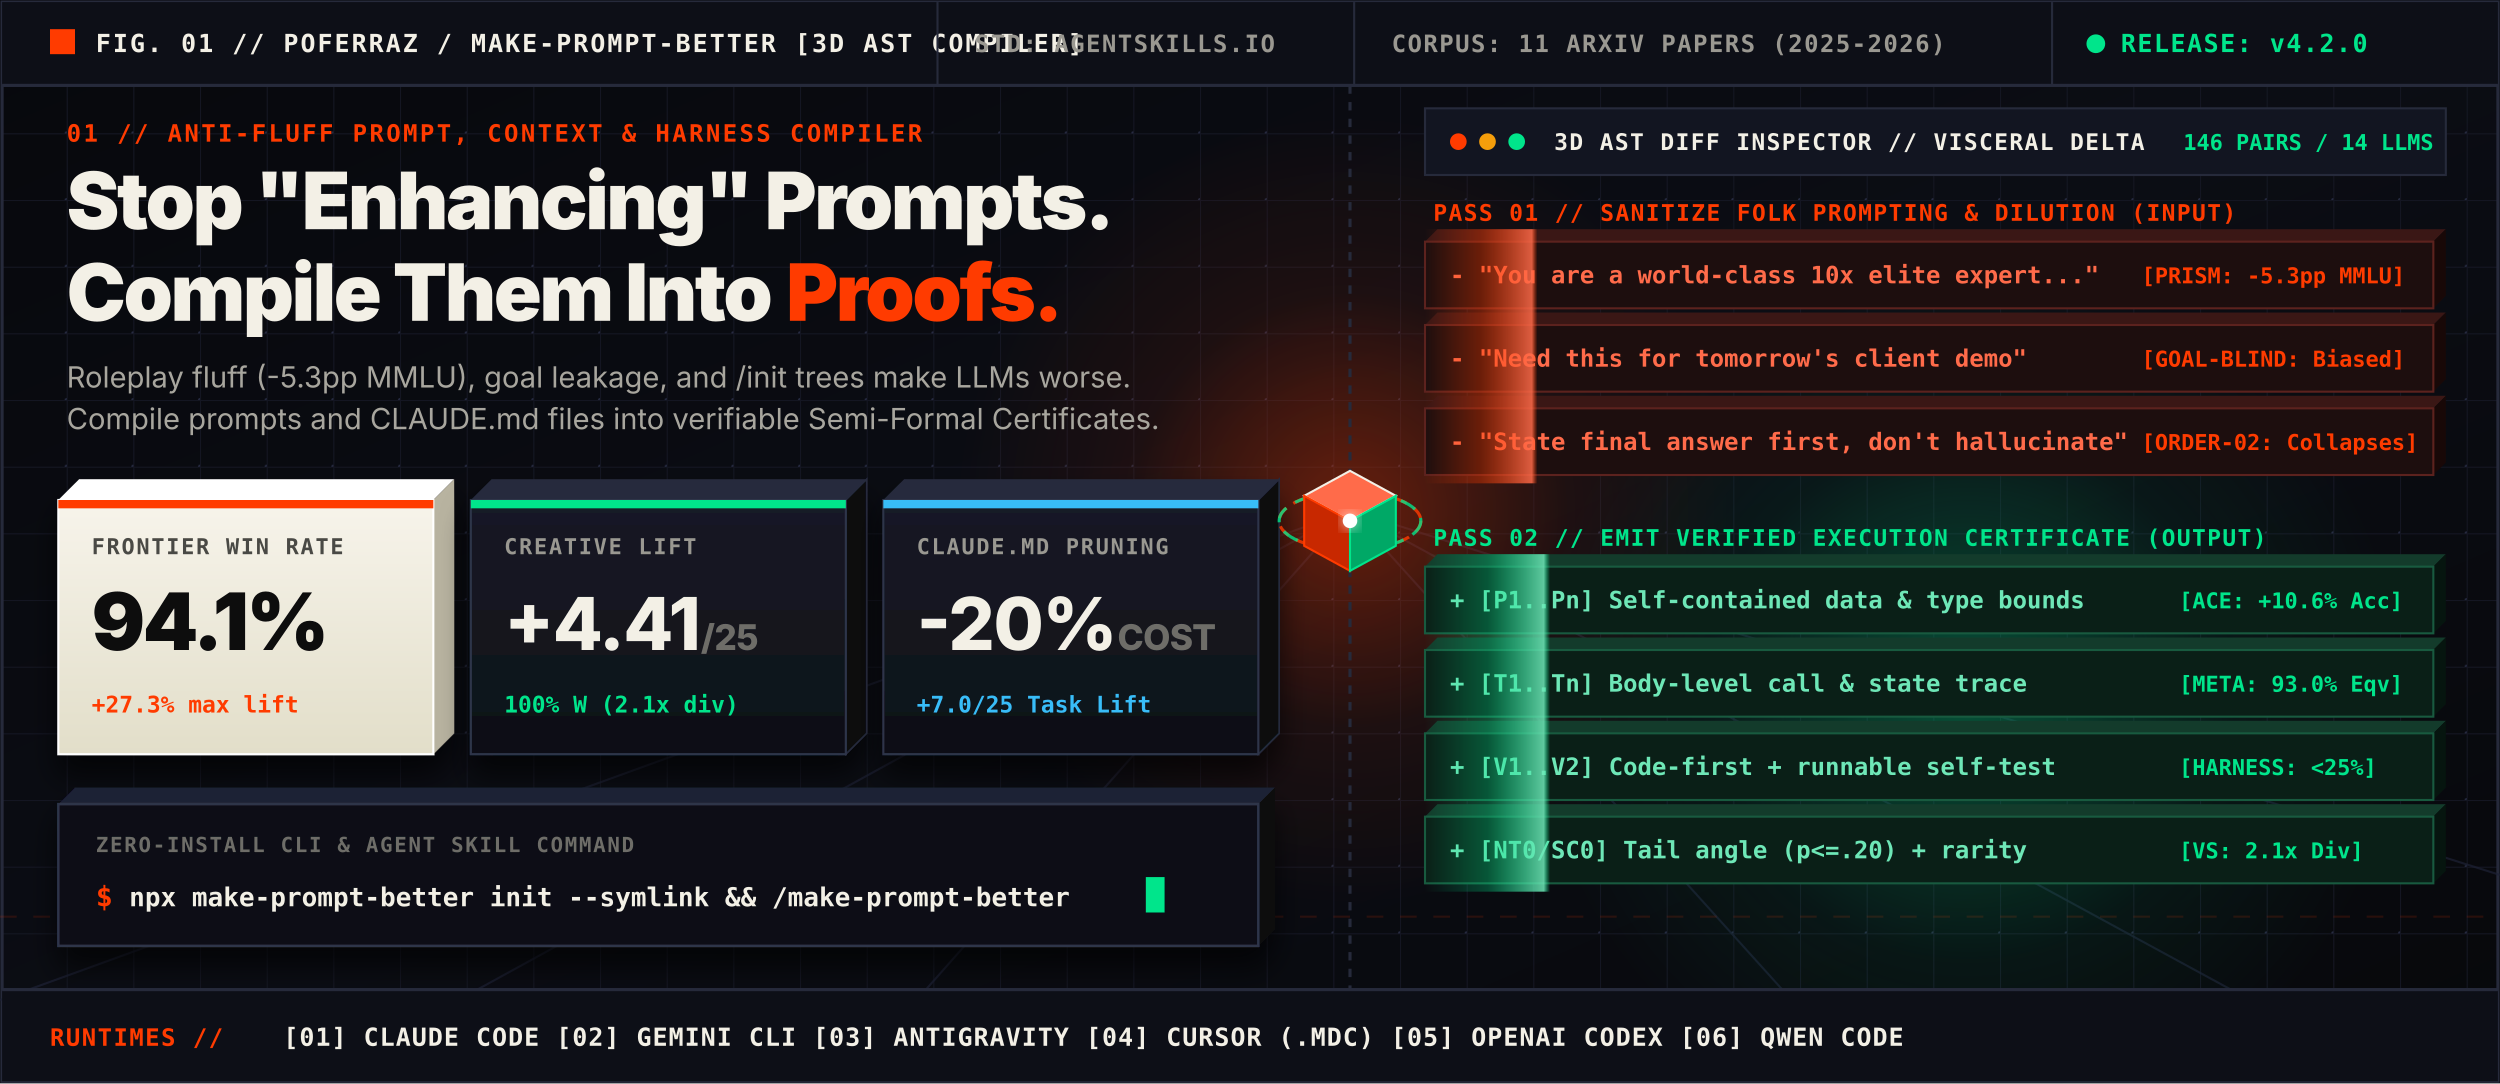
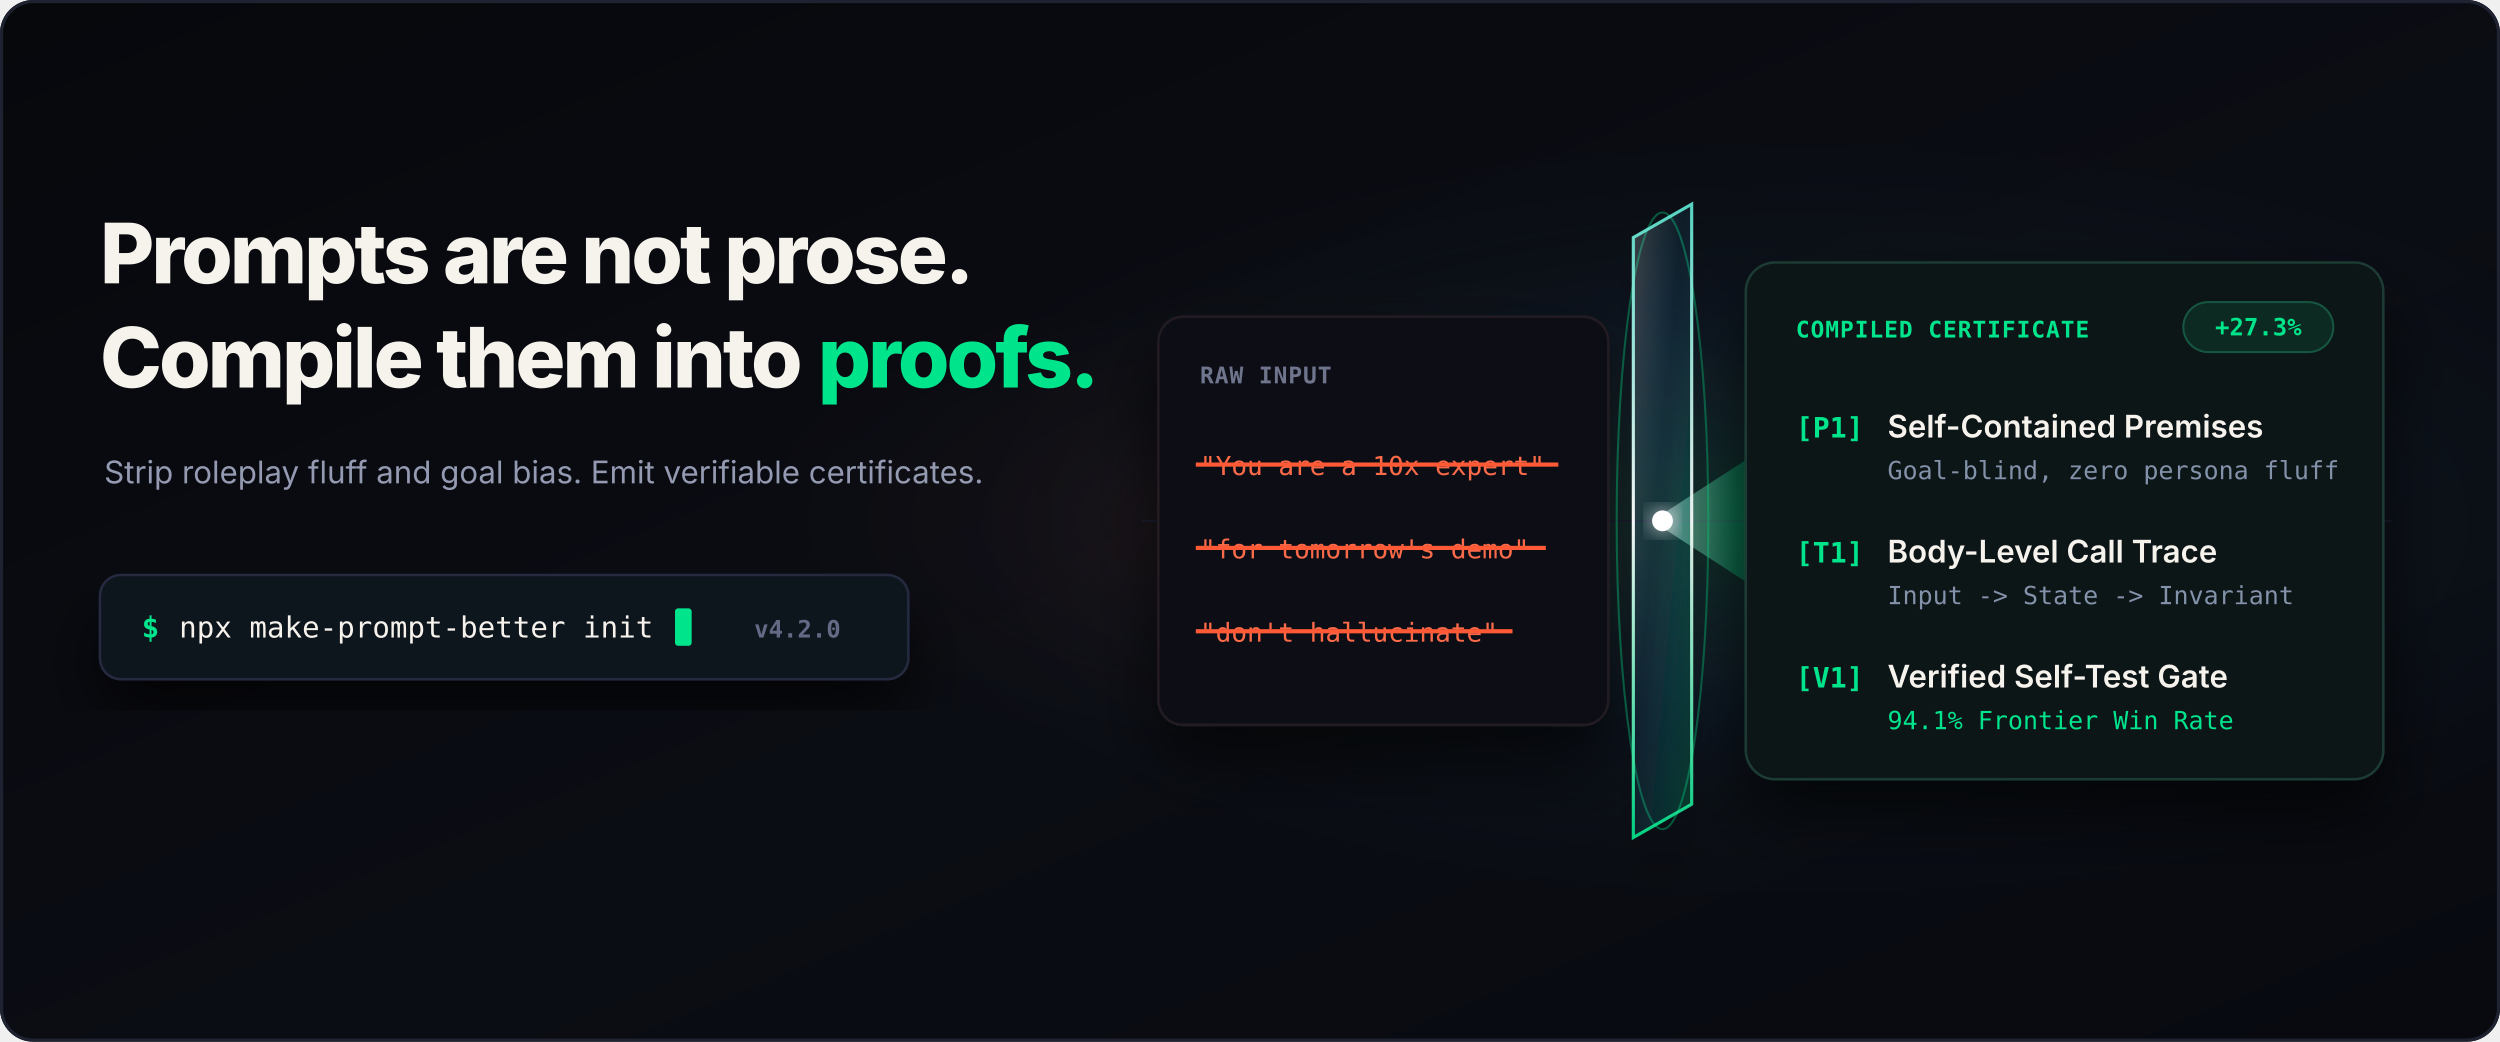
- <svg xmlns="http://www.w3.org/2000/svg" viewBox="0 0 1200 520" width="100%" height="100%">
+ <svg xmlns="http://www.w3.org/2000/svg" viewBox="0 0 1200 500" width="100%" height="100%">
  <defs>
-     <pattern id="isoGridHero" width="32" height="32" patternUnits="userSpaceOnUse">
-       <path d="M 32 0 L 0 0 0 32" fill="none" stroke="#141622" stroke-width="1" />
-       <circle cx="32" cy="32" r="1" fill="#25293E" />
-     </pattern>
-     <linearGradient id="bgDepthHero" x1="0%" y1="0%" x2="100%" y2="100%">
+     <linearGradient id="stageBg" x1="0%" y1="0%" x2="100%" y2="100%">
      <stop offset="0%" stop-color="#07080C" />
-       <stop offset="50%" stop-color="#0B0D14" />
-       <stop offset="100%" stop-color="#07080B" />
+       <stop offset="55%" stop-color="#0B0D14" />
+       <stop offset="100%" stop-color="#080A10" />
    </linearGradient>
-     <radialGradient id="coreGlowOrange" cx="50%" cy="50%" r="50%">
-       <stop offset="0%" stop-color="#FF3B00" stop-opacity="0.38" />
-       <stop offset="55%" stop-color="#FF3B00" stop-opacity="0.08" />
-       <stop offset="100%" stop-color="#FF3B00" stop-opacity="0" />
+     <radialGradient id="lensAura" cx="72%" cy="50%" r="40%">
+       <stop offset="0%" stop-color="#00E58B" stop-opacity="0.16" />
+       <stop offset="45%" stop-color="#38BDF8" stop-opacity="0.06" />
+       <stop offset="100%" stop-color="#07080C" stop-opacity="0" />
    </radialGradient>
-     <radialGradient id="coreGlowEmerald" cx="50%" cy="50%" r="50%">
-       <stop offset="0%" stop-color="#00E58B" stop-opacity="0.32" />
-       <stop offset="60%" stop-color="#00E58B" stop-opacity="0.06" />
-       <stop offset="100%" stop-color="#00E58B" stop-opacity="0" />
+     <radialGradient id="rawAura" cx="54%" cy="50%" r="26%">
+       <stop offset="0%" stop-color="#FF5A36" stop-opacity="0.13" />
+       <stop offset="100%" stop-color="#07080C" stop-opacity="0" />
    </radialGradient>
-     <linearGradient id="laserSweepRed" x1="0%" y1="0%" x2="100%" y2="0%">
-       <stop offset="0%" stop-color="#FF3B00" stop-opacity="0" />
-       <stop offset="50%" stop-color="#FF3B00" stop-opacity="0.35" />
-       <stop offset="95%" stop-color="#FF6B4A" stop-opacity="0.85" />
-       <stop offset="100%" stop-color="#FF3B00" stop-opacity="0" />
+     <linearGradient id="glassLens" x1="0%" y1="0%" x2="100%" y2="100%">
+       <stop offset="0%" stop-color="#FFFFFF" stop-opacity="0.2" />
+       <stop offset="45%" stop-color="#38BDF8" stop-opacity="0.07" />
+       <stop offset="100%" stop-color="#00E58B" stop-opacity="0.18" />
    </linearGradient>
-     <linearGradient id="laserSweepGreen" x1="0%" y1="0%" x2="100%" y2="0%">
-       <stop offset="0%" stop-color="#00E58B" stop-opacity="0" />
-       <stop offset="50%" stop-color="#00E58B" stop-opacity="0.28" />
-       <stop offset="95%" stop-color="#6EE7B7" stop-opacity="0.85" />
+     <linearGradient id="lensEdge" x1="0%" y1="0%" x2="0%" y2="100%">
+       <stop offset="0%" stop-color="#5EEAD4" stop-opacity="0.9" />
+       <stop offset="50%" stop-color="#FFFFFF" stop-opacity="0.95" />
+       <stop offset="100%" stop-color="#00E58B" stop-opacity="0.9" />
+     </linearGradient>
+     <linearGradient id="beamIn" x1="0%" y1="0%" x2="100%" y2="0%">
+       <stop offset="0%" stop-color="#FF5A36" stop-opacity="0" />
+       <stop offset="65%" stop-color="#FF5A36" stop-opacity="0.45" />
+       <stop offset="100%" stop-color="#FFFFFF" stop-opacity="0.95" />
+     </linearGradient>
+     <linearGradient id="beamOut" x1="0%" y1="0%" x2="100%" y2="0%">
+       <stop offset="0%" stop-color="#FFFFFF" stop-opacity="0.9" />
+       <stop offset="30%" stop-color="#00E58B" stop-opacity="0.55" />
      <stop offset="100%" stop-color="#00E58B" stop-opacity="0" />
    </linearGradient>
-     <linearGradient id="ivorySlabFront" x1="0%" y1="0%" x2="0%" y2="100%">
-       <stop offset="0%" stop-color="#F7F4EB" />
-       <stop offset="100%" stop-color="#E2DEC9" />
-     </linearGradient>
-     <linearGradient id="darkSlabFront" x1="0%" y1="0%" x2="0%" y2="100%">
-       <stop offset="0%" stop-color="#171A26" />
-       <stop offset="100%" stop-color="#0E1017" />
-     </linearGradient>
-     <filter id="shadow3D" x="-20%" y="-20%" width="150%" height="150%">
-       <feDropShadow dx="0" dy="10" stdDeviation="7" flood-color="#000000" flood-opacity="0.65" />
+     <filter id="softElevation" x="-20%" y="-20%" width="140%" height="150%">
+       <feDropShadow dx="0" dy="18" stdDeviation="16" flood-color="#000000" flood-opacity="0.65" />
    </filter>
-     <filter id="neonGlow" x="-30%" y="-30%" width="160%" height="160%">
-       <feGaussianBlur stdDeviation="3.5" result="blur" />
+     <filter id="opticalBloom" x="-40%" y="-40%" width="180%" height="180%">
+       <feGaussianBlur stdDeviation="5" result="blur" />
      <feMerge>
        <feMergeNode in="blur" />
        <feMergeNode in="SourceGraphic" />
      </feMerge>
    </filter>
    <style>
-       .float-1 { animation: floatCard1 4.2s ease-in-out infinite; }
-       .float-2 { animation: floatCard2 4.8s ease-in-out infinite; }
-       .float-3 { animation: floatCard3 5.4s ease-in-out infinite; }
-       .pulse-ring { animation: ringPulse 3.2s ease-in-out infinite; transform-origin: 648px 245px; }
-       @keyframes floatCard1 { 0%, 100% { transform: translateY(0px); } 50% { transform: translateY(-5px); } }
-       @keyframes floatCard2 { 0%, 100% { transform: translateY(-3px); } 50% { transform: translateY(4px); } }
-       @keyframes floatCard3 { 0%, 100% { transform: translateY(2px); } 50% { transform: translateY(-6px); } }
-       @keyframes ringPulse { 0%, 100% { opacity: 0.45; } 50% { opacity: 0.95; } }
+       .raw-token-1 {
+         animation: redactToken 6s cubic-bezier(0.16, 1, 0.3, 1) infinite;
+       }
+       .raw-token-2 {
+         animation: redactToken 6s cubic-bezier(0.16, 1, 0.3, 1) 0.18s infinite;
+       }
+       .raw-token-3 {
+         animation: redactToken 6s cubic-bezier(0.16, 1, 0.3, 1) 0.36s infinite;
+       }
+       .strike-line {
+         stroke-dasharray: 180;
+         stroke-dashoffset: 0;
+         animation: strikeDraw 6s cubic-bezier(0.16, 1, 0.3, 1) infinite;
+       }
+       .cert-row-1 {
+         animation: certReveal 6s cubic-bezier(0.16, 1, 0.3, 1) infinite;
+       }
+       .cert-row-2 {
+         animation: certReveal 6s cubic-bezier(0.16, 1, 0.3, 1) 0.16s infinite;
+       }
+       .cert-row-3 {
+         animation: certReveal 6s cubic-bezier(0.16, 1, 0.3, 1) 0.32s infinite;
+       }
+       .lens-flare {
+         animation: lensPulse 6s cubic-bezier(0.16, 1, 0.3, 1) infinite;
+       }
+       .caret-blink {
+         animation: blinkCaret 1.1s step-end infinite;
+       }
+ 
+       @keyframes strikeDraw {
+         0%, 55% { stroke-dashoffset: 0; opacity: 1; }
+         70%, 82% { stroke-dashoffset: 180; opacity: 0; }
+         95%, 100% { stroke-dashoffset: 0; opacity: 1; }
+       }
+       @keyframes redactToken {
+         0%, 55% { opacity: 0.42; transform: translateX(4px); }
+         70%, 82% { opacity: 0.95; transform: translateX(0px); }
+         95%, 100% { opacity: 0.42; transform: translateX(4px); }
+       }
+       @keyframes certReveal {
+         0%, 62% { opacity: 1; transform: translateX(0px); }
+         76%, 86% { opacity: 0.25; transform: translateX(-8px); }
+         96%, 100% { opacity: 1; transform: translateX(0px); }
+       }
+       @keyframes lensPulse {
+         0%, 60% { opacity: 0.95; }
+         75%, 85% { opacity: 0.4; }
+         96%, 100% { opacity: 0.95; }
+       }
+       @keyframes blinkCaret {
+         0%, 100% { opacity: 1; }
+         50% { opacity: 0; }
+       }
+ 
+       @media (prefers-reduced-motion: reduce) {
+         .raw-token-1, .raw-token-2, .raw-token-3,
+         .strike-line, .cert-row-1, .cert-row-2, .cert-row-3,
+         .lens-flare, .caret-blink {
+           animation: none !important;
+           opacity: 1 !important;
+           stroke-dashoffset: 0 !important;
+           transform: none !important;
+         }
+       }
    </style>
  </defs>
-   <rect width="1200" height="520" fill="url(#bgDepthHero)" />
-   <rect x="1" y="1" width="1198" height="518" fill="url(#isoGridHero)" stroke="#262A3B" stroke-width="1.5" />
-   <g stroke="#1C2033" stroke-width="1" opacity="0.75">
-     <line x1="648" y1="245" x2="0" y2="480" />
-     <line x1="648" y1="245" x2="220" y2="480" />
-     <line x1="648" y1="245" x2="440" y2="480" />
-     <line x1="648" y1="245" x2="860" y2="480" />
-     <line x1="648" y1="245" x2="1080" y2="480" />
-     <line x1="648" y1="245" x2="1200" y2="420" />
-     <line x1="0" y1="440" x2="1200" y2="440" stroke="#FF3B00" stroke-opacity="0.18" stroke-dasharray="8 8">
-       <animate attributeName="y1" values="360;475;360" dur="8s" repeatCount="indefinite" />
-       <animate attributeName="y2" values="360;475;360" dur="8s" repeatCount="indefinite" />
-     </line>
-   </g>
-   <circle cx="648" cy="245" r="190" fill="url(#coreGlowOrange)">
-     <animate attributeName="r" values="165;215;165" dur="4.5s" repeatCount="indefinite" />
-   </circle>
-   <circle cx="945" cy="335" r="210" fill="url(#coreGlowEmerald)">
-     <animate attributeName="r" values="185;235;185" dur="5.2s" repeatCount="indefinite" />
-   </circle>
-   <rect x="1" y="1" width="1198" height="40" fill="#0D0F17" />
-   <line x1="1" y1="41" x2="1199" y2="41" stroke="#262A3B" stroke-width="1.5" />
-   <rect x="24" y="14" width="12" height="12" fill="#FF3B00">
-     <animate attributeName="opacity" values="1;0.4;1" dur="1.8s" repeatCount="indefinite" />
-   </rect>
-   <text x="46" y="25" font-family="'JetBrains Mono', Consolas, monospace" font-size="12" font-weight="700" fill="#F3F0E6" letter-spacing="0.08em">FIG. 01 // POFERRAZ / MAKE-PROMPT-BETTER [3D AST COMPILER]</text>
-   <line x1="450" y1="1" x2="450" y2="41" stroke="#262A3B" stroke-width="1" />
-   <text x="468" y="25" font-family="'JetBrains Mono', Consolas, monospace" font-size="11.5" font-weight="600" fill="#9A9891" letter-spacing="0.06em">STD: AGENTSKILLS.IO</text>
-   <line x1="650" y1="1" x2="650" y2="41" stroke="#262A3B" stroke-width="1" />
-   <text x="668" y="25" font-family="'JetBrains Mono', Consolas, monospace" font-size="11.5" font-weight="600" fill="#9A9891" letter-spacing="0.06em">CORPUS: 11 ARXIV PAPERS (2025-2026)</text>
-   <line x1="985" y1="1" x2="985" y2="41" stroke="#262A3B" stroke-width="1" />
-   <circle cx="1006" cy="21" r="4.5" fill="#00E58B">
-     <animate attributeName="r" values="3.5;5.5;3.5" dur="1.6s" repeatCount="indefinite" />
-   </circle>
-   <text x="1018" y="25" font-family="'JetBrains Mono', Consolas, monospace" font-size="12" font-weight="700" fill="#00E58B" letter-spacing="0.06em">RELEASE: v4.2.0</text>
-   <g transform="translate(32, 68)">
-     <text x="0" y="0" font-family="'JetBrains Mono', Consolas, monospace" font-size="11.5" font-weight="700" fill="#FF3B00" letter-spacing="0.1em">01 // ANTI-FLUFF PROMPT, CONTEXT &amp; HARNESS COMPILER</text>
-     <text x="0" y="42" font-family="Inter, -apple-system, BlinkMacSystemFont, 'Helvetica Neue', sans-serif" font-size="38" font-weight="900" fill="#F3F0E6" letter-spacing="-0.03em">Stop "Enhancing" Prompts.</text>
-     <text x="0" y="86" font-family="Inter, -apple-system, BlinkMacSystemFont, 'Helvetica Neue', sans-serif" font-size="38" font-weight="900" fill="#F3F0E6" letter-spacing="-0.03em">Compile Them Into <tspan fill="#FF3B00">Proofs.</tspan>
+   <rect width="1200" height="500" rx="16" fill="url(#stageBg)" />
+   <rect width="1200" height="500" rx="16" fill="url(#rawAura)" />
+   <rect width="1200" height="500" rx="16" fill="url(#lensAura)" />
+   <rect x="0.75" y="0.75" width="1198.5" height="498.5" rx="15.25" fill="none" stroke="#1E2231" stroke-width="1.5" />
+   <line x1="548" y1="250" x2="1148" y2="250" stroke="#1A1E2D" stroke-width="1" />
+   <g transform="translate(48, 136)">
+     <text x="0" y="0" font-family="Inter, -apple-system, BlinkMacSystemFont, 'Segoe UI', sans-serif" font-size="40" font-weight="800" fill="#F5F3EC" letter-spacing="-0.035em">Prompts are not prose.</text>
+     <text x="0" y="50" font-family="Inter, -apple-system, BlinkMacSystemFont, 'Segoe UI', sans-serif" font-size="40" font-weight="800" fill="#F5F3EC" letter-spacing="-0.035em">Compile them into <tspan fill="#00E58B">proofs.</tspan>
    </text>
-     <text x="0" y="118" font-family="Inter, -apple-system, BlinkMacSystemFont, sans-serif" font-size="14" font-weight="400" fill="#A8A69E">Roleplay fluff (-5.3pp MMLU), goal leakage, and /init trees make LLMs worse.</text>
-     <text x="0" y="138" font-family="Inter, -apple-system, BlinkMacSystemFont, sans-serif" font-size="14" font-weight="400" fill="#A8A69E">Compile prompts and CLAUDE.md files into verifiable Semi-Formal Certificates.</text>
-   </g>
-   <g class="float-1" filter="url(#shadow3D)">
-     <g transform="translate(28, 240)">
-       <animateTransform attributeName="transform" type="translate" values="28,240; 28,233; 28,240" dur="4.2s" repeatCount="indefinite" />
-       <polygon points="0,0 10,-10 190,-10 180,0" fill="#FFFFFF" />
-       <polygon points="180,0 190,-10 190,112 180,122" fill="#B8B3A0" />
-       <rect x="0" y="0" width="180" height="122" fill="url(#ivorySlabFront)" stroke="#FFFFFF" stroke-width="1" />
-       <rect x="0" y="0" width="180" height="4" fill="#FF3B00" />
-       <text x="16" y="26" font-family="'JetBrains Mono', Consolas, monospace" font-size="10.5" font-weight="800" fill="#4A4944" letter-spacing="0.08em">FRONTIER WIN RATE</text>
-       <text x="16" y="72" font-family="Inter, -apple-system, sans-serif" font-size="38" font-weight="900" fill="#0B0B0D" letter-spacing="-0.03em">94.1%</text>
-       <text x="16" y="102" font-family="'JetBrains Mono', Consolas, monospace" font-size="11" font-weight="700" fill="#FF3B00">+27.3% max lift</text>
+     <text x="2" y="96" font-family="Inter, -apple-system, BlinkMacSystemFont, 'Segoe UI', sans-serif" font-size="15" font-weight="400" fill="#949AB1">Strip roleplay fluff and goal bias. Emit verifiable certificates.</text>
+     <g transform="translate(0, 140)" filter="url(#softElevation)">
+       <rect x="0" y="0" width="388" height="50" rx="10" fill="#10131D" stroke="#252B3F" stroke-width="1.2" />
+       <text x="20" y="30" font-family="'JetBrains Mono', 'SFMono-Regular', Consolas, monospace" font-size="14" font-weight="600" fill="#00E58B">$</text>
+       <text x="38" y="30" font-family="'JetBrains Mono', 'SFMono-Regular', Consolas, monospace" font-size="14" font-weight="500" fill="#F5F3EC">npx make-prompt-better init</text>
+       <rect class="caret-blink" x="276" y="16" width="8" height="18" rx="1.5" fill="#00E58B" />
+       <text x="314" y="30" font-family="'JetBrains Mono', 'SFMono-Regular', Consolas, monospace" font-size="11.5" font-weight="600" fill="#646B85">v4.2.0</text>
    </g>
  </g>
-   <g class="float-2" filter="url(#shadow3D)">
-     <g transform="translate(226, 240)">
-       <animateTransform attributeName="transform" type="translate" values="226,236; 226,243; 226,236" dur="4.8s" repeatCount="indefinite" />
-       <polygon points="0,0 10,-10 190,-10 180,0" fill="#262B3D" />
-       <polygon points="180,0 190,-10 190,112 180,122" fill="#090B10" stroke="#262B3D" stroke-width="0.8" />
-       <rect x="0" y="0" width="180" height="122" fill="url(#darkSlabFront)" stroke="#2E344A" stroke-width="1" />
-       <rect x="0" y="0" width="180" height="4" fill="#00E58B" />
-       <text x="16" y="26" font-family="'JetBrains Mono', Consolas, monospace" font-size="10.5" font-weight="700" fill="#9A9891" letter-spacing="0.08em">CREATIVE LIFT</text>
-       <text x="16" y="72" font-family="Inter, -apple-system, sans-serif" font-size="35" font-weight="800" fill="#F3F0E6" letter-spacing="-0.02em">+4.41<tspan font-size="17" fill="#6E6D68"> /25</tspan>
-       </text>
-       <text x="16" y="102" font-family="'JetBrains Mono', Consolas, monospace" font-size="11" font-weight="700" fill="#00E58B">100% W (2.1x div)</text>
+   <path class="lens-flare" d="M 566 250 L 796 250" stroke="url(#beamIn)" stroke-width="3" />
+   <polygon class="lens-flare" points="796,248 924,165 924,335 796,252" fill="url(#beamOut)" opacity="0.55" />
+   <g transform="translate(556, 152)" filter="url(#softElevation)">
+     <rect x="0" y="0" width="216" height="196" rx="12" fill="#0E1018" stroke="#231D24" stroke-width="1.2" />
+     <text x="20" y="32" font-family="'JetBrains Mono', Consolas, monospace" font-size="11" font-weight="600" fill="#6E748C" letter-spacing="0.04em">RAW INPUT</text>
+     <g transform="translate(20, 62)">
+       <g class="raw-token-1">
+         <text x="0" y="14" font-family="'JetBrains Mono', Consolas, monospace" font-size="12.5" font-weight="500" fill="#FF6B4A">"You are a 10x expert"</text>
+         <line class="strike-line" x1="-2" y1="9" x2="172" y2="9" stroke="#FF5A36" stroke-width="2" />
+       </g>
+     </g>
+     <g transform="translate(20, 102)">
+       <g class="raw-token-2">
+         <text x="0" y="14" font-family="'JetBrains Mono', Consolas, monospace" font-size="12.5" font-weight="500" fill="#FF6B4A">"for tomorrow's demo"</text>
+         <line class="strike-line" x1="-2" y1="9" x2="166" y2="9" stroke="#FF5A36" stroke-width="2" />
+       </g>
+     </g>
+     <g transform="translate(20, 142)">
+       <g class="raw-token-3">
+         <text x="0" y="14" font-family="'JetBrains Mono', Consolas, monospace" font-size="12.5" font-weight="500" fill="#FF6B4A">"don't hallucinate"</text>
+         <line class="strike-line" x1="-2" y1="9" x2="150" y2="9" stroke="#FF5A36" stroke-width="2" />
+       </g>
    </g>
  </g>
-   <g class="float-3" filter="url(#shadow3D)">
-     <g transform="translate(424, 240)">
-       <animateTransform attributeName="transform" type="translate" values="424,240; 424,232; 424,240" dur="5.4s" repeatCount="indefinite" />
-       <polygon points="0,0 10,-10 190,-10 180,0" fill="#262B3D" />
-       <polygon points="180,0 190,-10 190,112 180,122" fill="#090B10" stroke="#262B3D" stroke-width="0.8" />
-       <rect x="0" y="0" width="180" height="122" fill="url(#darkSlabFront)" stroke="#2E344A" stroke-width="1" />
-       <rect x="0" y="0" width="180" height="4" fill="#38BDF8" />
-       <text x="16" y="26" font-family="'JetBrains Mono', Consolas, monospace" font-size="10.5" font-weight="700" fill="#9A9891" letter-spacing="0.08em">CLAUDE.MD PRUNING</text>
-       <text x="16" y="72" font-family="Inter, -apple-system, sans-serif" font-size="35" font-weight="800" fill="#F3F0E6" letter-spacing="-0.02em">-20%<tspan font-size="17" fill="#6E6D68"> COST</tspan>
-       </text>
-       <text x="16" y="102" font-family="'JetBrains Mono', Consolas, monospace" font-size="11" font-weight="700" fill="#38BDF8">+7.0/25 Task Lift</text>
+   <g transform="translate(798, 250)">
+     <ellipse class="lens-flare" cx="0" cy="0" rx="22" ry="148" fill="none" stroke="#00E58B" stroke-width="1" stroke-opacity="0.35" />
+     <polygon points="-14,-136 14,-152 14,136 -14,152" fill="url(#glassLens)" stroke="url(#lensEdge)" stroke-width="1.5" filter="url(#softElevation)" />
+     <line class="lens-flare" x1="0" y1="-144" x2="0" y2="144" stroke="#FFFFFF" stroke-width="2" filter="url(#opticalBloom)" />
+     <circle class="lens-flare" cx="0" cy="0" r="5" fill="#FFFFFF" filter="url(#opticalBloom)" />
+   </g>
+   <g transform="translate(838, 126)" filter="url(#softElevation)">
+     <rect x="0" y="0" width="306" height="248" rx="14" fill="#0D1219" stroke="#1D3B32" stroke-width="1.2" />
+     <text x="24" y="36" font-family="'JetBrains Mono', Consolas, monospace" font-size="11" font-weight="600" fill="#00E58B" letter-spacing="0.04em">COMPILED CERTIFICATE</text>
+     <rect x="210" y="19" width="72" height="24" rx="12" fill="#0B2920" stroke="#165640" stroke-width="1" />
+     <text x="246" y="35" text-anchor="middle" font-family="'JetBrains Mono', Consolas, monospace" font-size="11.5" font-weight="700" fill="#00E58B">+27.3%</text>
+     <g transform="translate(24, 68)">
+       <g class="cert-row-1">
+         <text x="0" y="16" font-family="'JetBrains Mono', Consolas, monospace" font-size="13.5" font-weight="700" fill="#00E58B">[P1]</text>
+         <text x="44" y="16" font-family="Inter, -apple-system, sans-serif" font-size="15" font-weight="600" fill="#F5F3EC">Self-Contained Premises</text>
+         <text x="44" y="36" font-family="'JetBrains Mono', Consolas, monospace" font-size="12" font-weight="400" fill="#8292A8">Goal-blind, zero persona fluff</text>
+       </g>
+     </g>
+     <g transform="translate(24, 128)">
+       <g class="cert-row-2">
+         <text x="0" y="16" font-family="'JetBrains Mono', Consolas, monospace" font-size="13.5" font-weight="700" fill="#00E58B">[T1]</text>
+         <text x="44" y="16" font-family="Inter, -apple-system, sans-serif" font-size="15" font-weight="600" fill="#F5F3EC">Body-Level Call Trace</text>
+         <text x="44" y="36" font-family="'JetBrains Mono', Consolas, monospace" font-size="12" font-weight="400" fill="#8292A8">Input -&gt; State -&gt; Invariant</text>
+       </g>
+     </g>
+     <g transform="translate(24, 188)">
+       <g class="cert-row-3">
+         <text x="0" y="16" font-family="'JetBrains Mono', Consolas, monospace" font-size="13.5" font-weight="700" fill="#00E58B">[V1]</text>
+         <text x="44" y="16" font-family="Inter, -apple-system, sans-serif" font-size="15" font-weight="600" fill="#F5F3EC">Verified Self-Test Gate</text>
+         <text x="44" y="36" font-family="'JetBrains Mono', Consolas, monospace" font-size="12" font-weight="400" fill="#00E58B">94.1% Frontier Win Rate</text>
+       </g>
    </g>
  </g>
-   <g transform="translate(28, 386)" filter="url(#shadow3D)">
-     <polygon points="0,0 8,-8 584,-8 576,0" fill="#1F2436" />
-     <polygon points="576,0 584,-8 584,60 576,68" fill="#08090E" />
-     <rect x="0" y="0" width="576" height="68" fill="#0C0E16" stroke="#2E344A" stroke-width="1.2" />
-     <text x="18" y="23" font-family="'JetBrains Mono', Consolas, monospace" font-size="10" font-weight="700" fill="#6E6D68" letter-spacing="0.08em">ZERO-INSTALL CLI &amp; AGENT SKILL COMMAND</text>
-     <text x="18" y="49" font-family="'JetBrains Mono', Consolas, monospace" font-size="13.5" font-weight="700" fill="#FF3B00">$</text>
-     <text x="34" y="49" font-family="'JetBrains Mono', Consolas, monospace" font-size="12.5" font-weight="600" fill="#F3F0E6">npx make-prompt-better init --symlink  &amp;&amp;  /make-prompt-better</text>
-     <rect x="522" y="35" width="9" height="17" fill="#00E58B">
-       <animate attributeName="opacity" values="1;0;1" dur="1s" repeatCount="indefinite" />
-     </rect>
-   </g>
-   <line x1="648" y1="41" x2="648" y2="475" stroke="#262A3B" stroke-width="1.5" stroke-dasharray="4 4" />
-   <g transform="translate(648, 250)">
-     <ellipse cx="0" cy="0" rx="34" ry="14" fill="none" stroke="#FF3B00" stroke-width="1.5" stroke-dasharray="6 4" opacity="0.8">
-       <animateTransform attributeName="transform" type="rotate" from="0" to="360" dur="9s" repeatCount="indefinite" />
-     </ellipse>
-     <ellipse cx="0" cy="0" rx="34" ry="14" fill="none" stroke="#00E58B" stroke-width="1.5" stroke-dasharray="8 5" opacity="0.8">
-       <animateTransform attributeName="transform" type="rotate" from="360" to="0" dur="7s" repeatCount="indefinite" />
-     </ellipse>
-     <g>
-       <animateTransform attributeName="transform" type="translate" values="0,-6; 0,6; 0,-6" dur="3.2s" repeatCount="indefinite" />
-       <polygon points="0,-24 22,-12 0,0 -22,-12" fill="#FF6B4A" stroke="#F3F0E6" stroke-width="1" />
-       <polygon points="-22,-12 0,0 0,24 -22,12" fill="#C82800" stroke="#FF3B00" stroke-width="1" />
-       <polygon points="0,0 22,-12 22,12 0,24" fill="#00A866" stroke="#00E58B" stroke-width="1" />
-       <circle cx="0" cy="0" r="3.5" fill="#FFFFFF" filter="url(#neonGlow)">
-         <animate attributeName="r" values="2.5;5;2.5" dur="1.5s" repeatCount="indefinite" />
-       </circle>
-     </g>
-   </g>
-   <g transform="translate(684, 52)">
-     <rect x="0" y="0" width="490" height="32" fill="#121521" stroke="#262A3B" stroke-width="1" />
-     <circle cx="16" cy="16" r="4" fill="#FF3B00" />
-     <circle cx="30" cy="16" r="4" fill="#F59E0B" />
-     <circle cx="44" cy="16" r="4" fill="#00E58B" />
-     <text x="62" y="20" font-family="'JetBrains Mono', Consolas, monospace" font-size="11" font-weight="700" fill="#F3F0E6" letter-spacing="0.06em">3D AST DIFF INSPECTOR // VISCERAL DELTA</text>
-     <text x="364" y="20" font-family="'JetBrains Mono', Consolas, monospace" font-size="10.5" font-weight="700" fill="#00E58B">146 PAIRS / 14 LLMS</text>
-     <g transform="translate(0, 42)">
-       <text x="4" y="12" font-family="'JetBrains Mono', Consolas, monospace" font-size="11" font-weight="700" fill="#FF3B00" letter-spacing="0.06em">PASS 01 // SANITIZE FOLK PROMPTING &amp; DILUTION (INPUT)</text>
-       <g transform="translate(0, 22)">
-         <polygon points="0,0 6,-6 490,-6 484,0" fill="#3A1715" />
-         <polygon points="484,0 490,-6 490,26 484,32" fill="#180807" />
-         <rect x="0" y="0" width="484" height="32" fill="#1D0E0E" stroke="#5C221E" stroke-width="1" />
-         <text x="12" y="20" font-family="'JetBrains Mono', Consolas, monospace" font-size="11.5" font-weight="600" fill="#FF6B4A">- "You are a world-class 10x elite expert..."</text>
-         <text x="344" y="20" font-family="'JetBrains Mono', Consolas, monospace" font-size="10.5" font-weight="700" fill="#FF3B00">[PRISM: -5.3pp MMLU]</text>
-       </g>
-       <g transform="translate(0, 62)">
-         <polygon points="0,0 6,-6 490,-6 484,0" fill="#3A1715" />
-         <polygon points="484,0 490,-6 490,26 484,32" fill="#180807" />
-         <rect x="0" y="0" width="484" height="32" fill="#1D0E0E" stroke="#5C221E" stroke-width="1" />
-         <text x="12" y="20" font-family="'JetBrains Mono', Consolas, monospace" font-size="11.5" font-weight="600" fill="#FF6B4A">- "Need this for tomorrow's client demo"</text>
-         <text x="344" y="20" font-family="'JetBrains Mono', Consolas, monospace" font-size="10.5" font-weight="700" fill="#FF3B00">[GOAL-BLIND: Biased]</text>
-       </g>
-       <g transform="translate(0, 102)">
-         <polygon points="0,0 6,-6 490,-6 484,0" fill="#3A1715" />
-         <polygon points="484,0 490,-6 490,26 484,32" fill="#180807" />
-         <rect x="0" y="0" width="484" height="32" fill="#1D0E0E" stroke="#5C221E" stroke-width="1" />
-         <text x="12" y="20" font-family="'JetBrains Mono', Consolas, monospace" font-size="11.5" font-weight="600" fill="#FF6B4A">- "State final answer first, don't hallucinate"</text>
-         <text x="344" y="20" font-family="'JetBrains Mono', Consolas, monospace" font-size="10.5" font-weight="700" fill="#FF3B00">[ORDER-02: Collapses]</text>
-       </g>
-       <rect x="0" y="16" width="54" height="122" fill="url(#laserSweepRed)" pointer-events="none">
-         <animate attributeName="x" values="-50;440;-50" dur="5.5s" repeatCount="indefinite" />
-       </rect>
-     </g>
-     <g transform="translate(0, 198)">
-       <text x="4" y="12" font-family="'JetBrains Mono', Consolas, monospace" font-size="11" font-weight="700" fill="#00E58B" letter-spacing="0.06em">PASS 02 // EMIT VERIFIED EXECUTION CERTIFICATE (OUTPUT)</text>
-       <g transform="translate(0, 22)">
-         <polygon points="0,0 6,-6 490,-6 484,0" fill="#133B2B" />
-         <polygon points="484,0 490,-6 490,26 484,32" fill="#06150F" />
-         <rect x="0" y="0" width="484" height="32" fill="#0A1F17" stroke="#185A3F" stroke-width="1" />
-         <text x="12" y="20" font-family="'JetBrains Mono', Consolas, monospace" font-size="11.5" font-weight="600" fill="#6EE7B7">+ [P1..Pn] Self-contained data &amp; type bounds</text>
-         <text x="362" y="20" font-family="'JetBrains Mono', Consolas, monospace" font-size="10.5" font-weight="700" fill="#00E58B">[ACE: +10.6% Acc]</text>
-       </g>
-       <g transform="translate(0, 62)">
-         <polygon points="0,0 6,-6 490,-6 484,0" fill="#133B2B" />
-         <polygon points="484,0 490,-6 490,26 484,32" fill="#06150F" />
-         <rect x="0" y="0" width="484" height="32" fill="#0A1F17" stroke="#185A3F" stroke-width="1" />
-         <text x="12" y="20" font-family="'JetBrains Mono', Consolas, monospace" font-size="11.5" font-weight="600" fill="#6EE7B7">+ [T1..Tn] Body-level call &amp; state trace</text>
-         <text x="362" y="20" font-family="'JetBrains Mono', Consolas, monospace" font-size="10.5" font-weight="700" fill="#00E58B">[META: 93.0% Eqv]</text>
-       </g>
-       <g transform="translate(0, 102)">
-         <polygon points="0,0 6,-6 490,-6 484,0" fill="#133B2B" />
-         <polygon points="484,0 490,-6 490,26 484,32" fill="#06150F" />
-         <rect x="0" y="0" width="484" height="32" fill="#0A1F17" stroke="#185A3F" stroke-width="1" />
-         <text x="12" y="20" font-family="'JetBrains Mono', Consolas, monospace" font-size="11.5" font-weight="600" fill="#6EE7B7">+ [V1..V2] Code-first + runnable self-test</text>
-         <text x="362" y="20" font-family="'JetBrains Mono', Consolas, monospace" font-size="10.5" font-weight="700" fill="#00E58B">[HARNESS: &lt;25%]</text>
-       </g>
-       <g transform="translate(0, 142)">
-         <polygon points="0,0 6,-6 490,-6 484,0" fill="#133B2B" />
-         <polygon points="484,0 490,-6 490,26 484,32" fill="#06150F" />
-         <rect x="0" y="0" width="484" height="32" fill="#0A1F17" stroke="#185A3F" stroke-width="1" />
-         <text x="12" y="20" font-family="'JetBrains Mono', Consolas, monospace" font-size="11.5" font-weight="600" fill="#6EE7B7">+ [NT0/SC0] Tail angle (p&lt;=.20) + rarity</text>
-         <text x="362" y="20" font-family="'JetBrains Mono', Consolas, monospace" font-size="10.5" font-weight="700" fill="#00E58B">[VS: 2.1x Div]</text>
-       </g>
-       <rect x="0" y="16" width="60" height="162" fill="url(#laserSweepGreen)" pointer-events="none">
-         <animate attributeName="x" values="-60;440;-60" dur="4.8s" begin="1.2s" repeatCount="indefinite" />
-       </rect>
-     </g>
-   </g>
-   <rect x="1" y="475" width="1198" height="44" fill="#0D0F17" />
-   <line x1="1" y1="475" x2="1199" y2="475" stroke="#262A3B" stroke-width="1.5" />
-   <text x="24" y="502" font-family="'JetBrains Mono', Consolas, monospace" font-size="11.5" font-weight="700" fill="#FF3B00" letter-spacing="0.06em">RUNTIMES //</text>
-   <text x="136" y="502" font-family="'JetBrains Mono', Consolas, monospace" font-size="12" font-weight="700" fill="#F3F0E6" letter-spacing="0.04em">[01] CLAUDE CODE    [02] GEMINI CLI    [03] ANTIGRAVITY    [04] CURSOR (.MDC)    [05] OPENAI CODEX    [06] QWEN CODE</text>
</svg>
